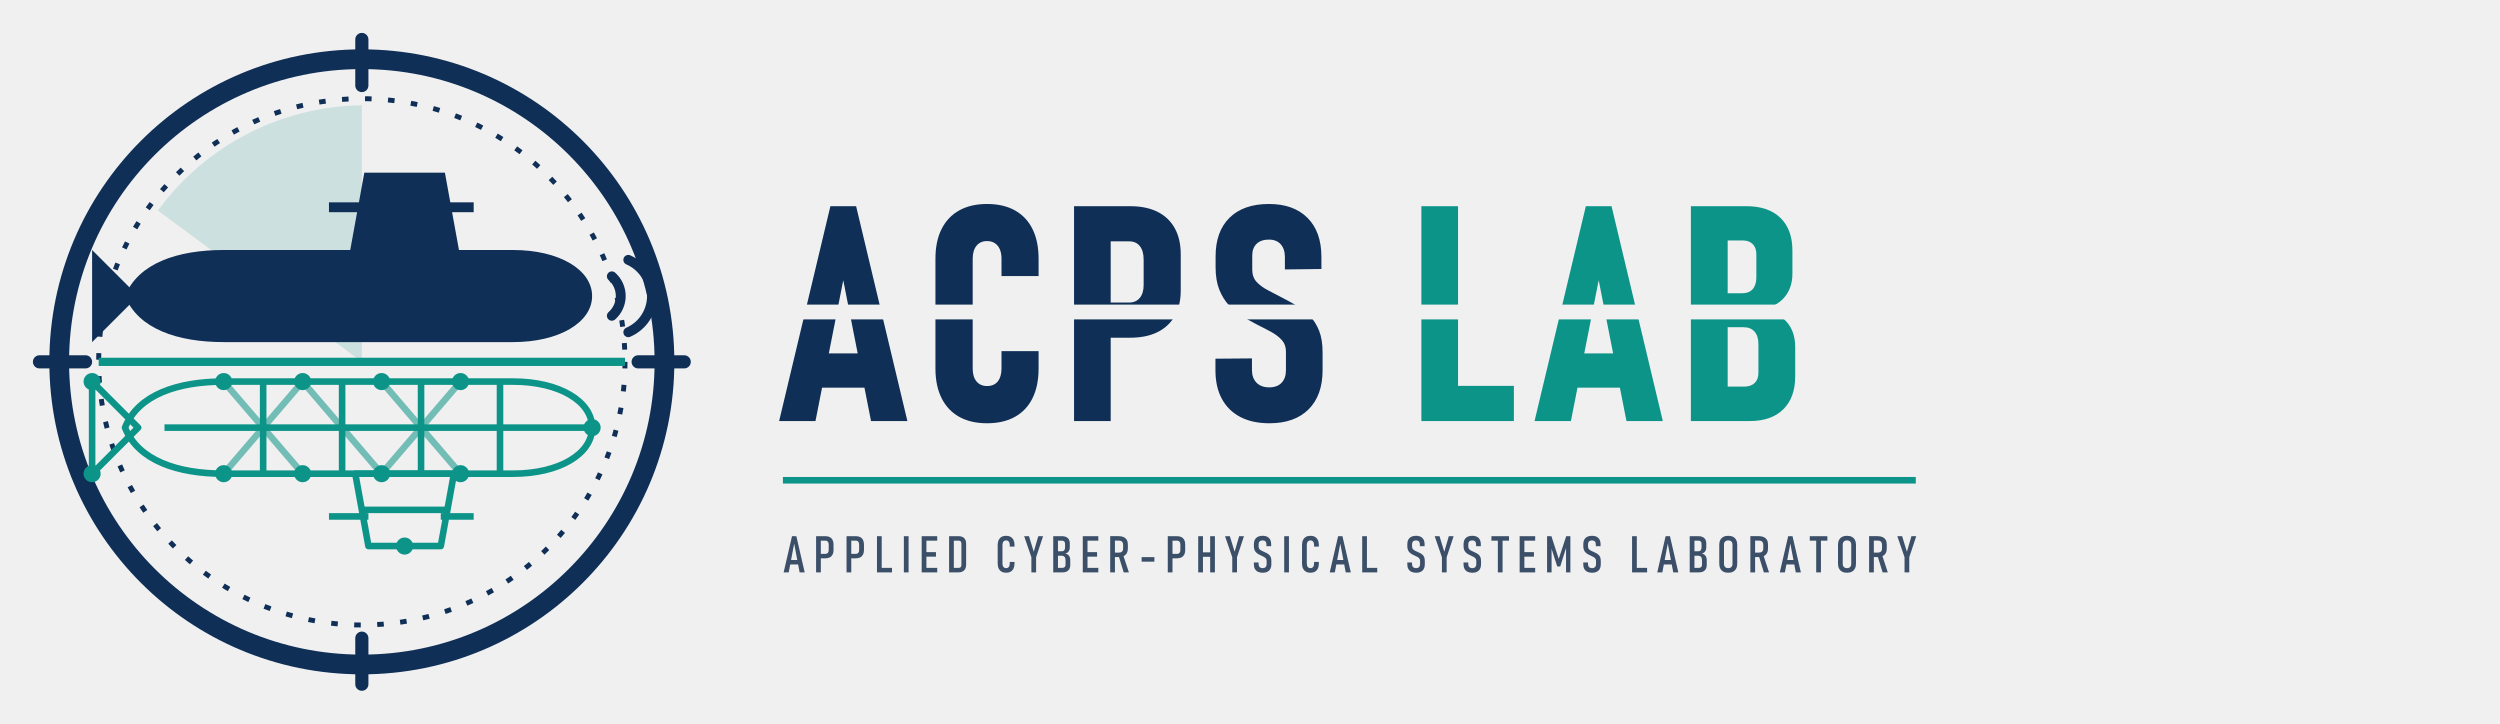
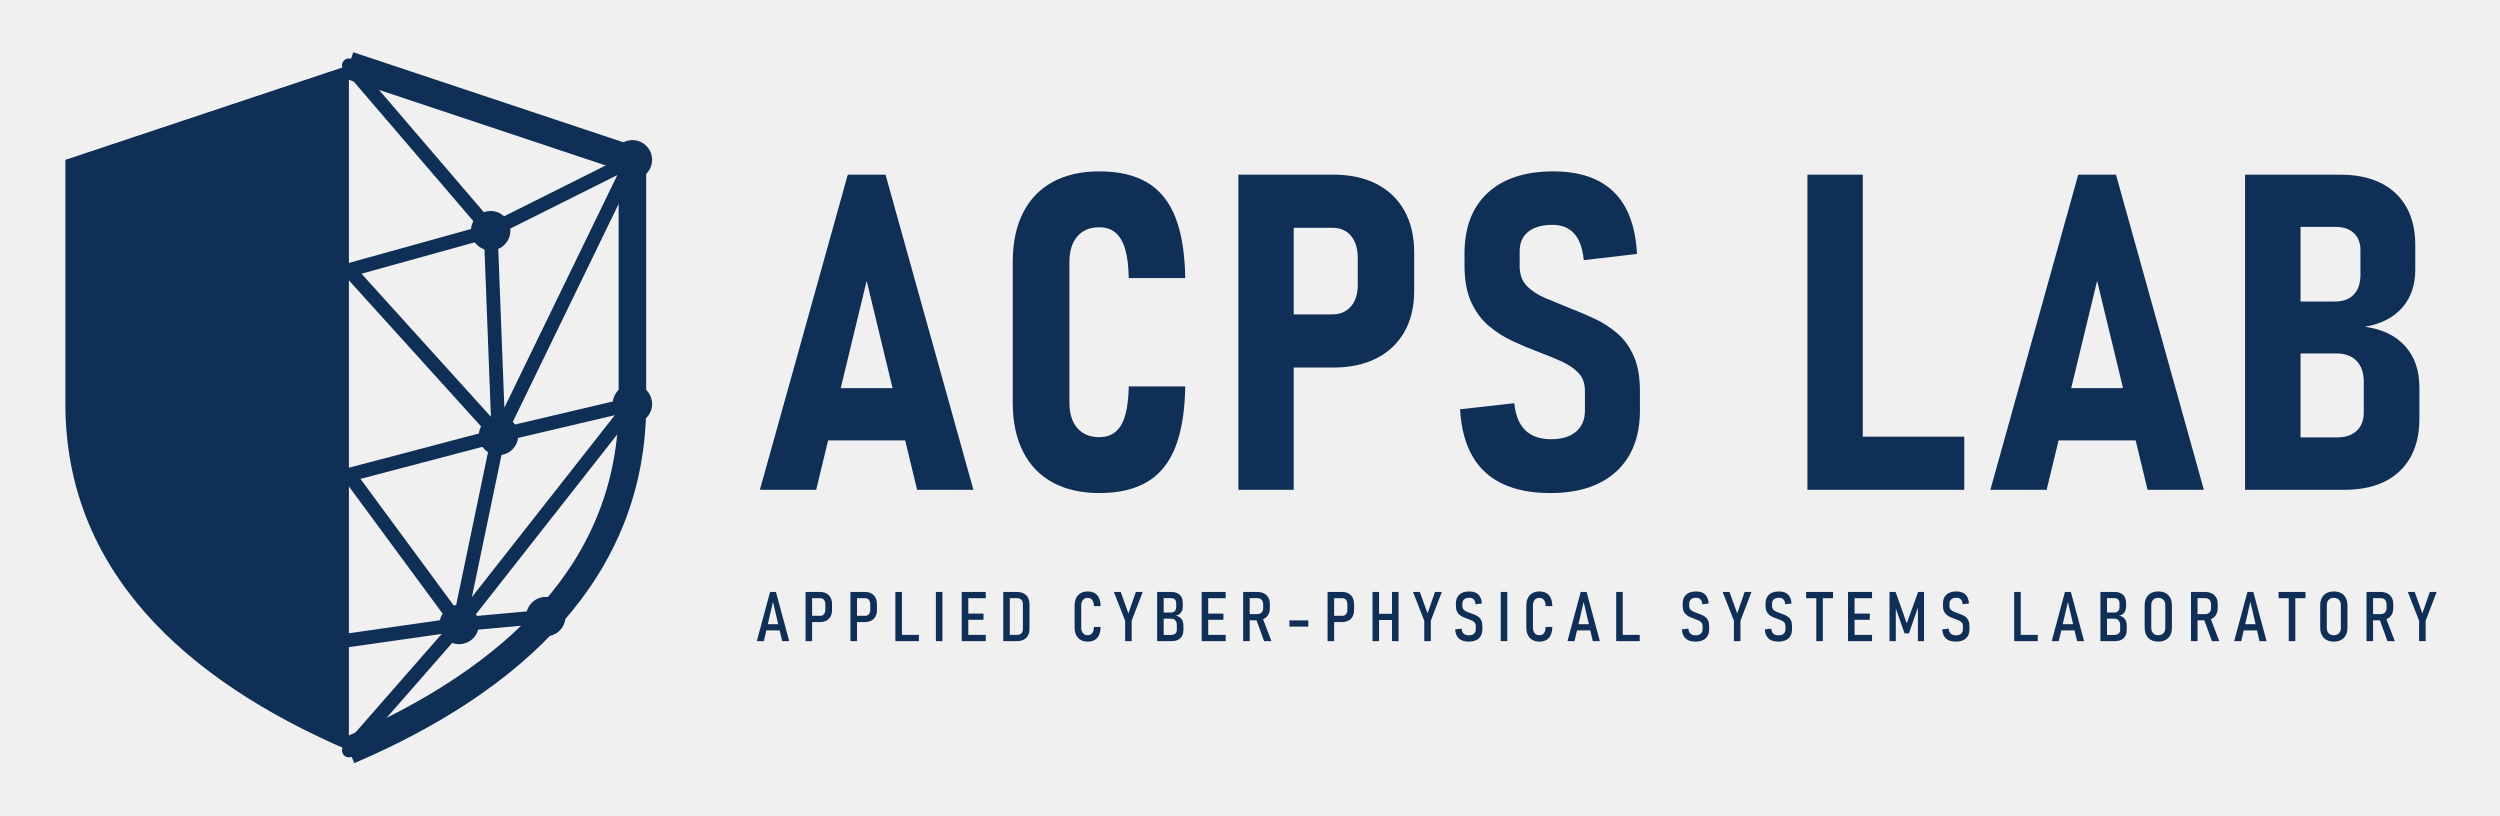
- <svg xmlns="http://www.w3.org/2000/svg" viewBox="0 0 760 220" role="img" aria-labelledby="t">
-   <defs>
-     <mask id="cut">
-       <rect x="-10" y="-10" width="2000" height="2000" fill="#fff" />
-       <rect x="-10" y="92.6" width="2000" height="4.5" fill="#000" />
-     </mask>
-   </defs>
-   <g transform="translate(10 10)">
-     <circle cx="100" cy="100" r="92" fill="none" stroke="#0f2f57" stroke-width="6" />
-     <circle cx="100" cy="100" r="80" fill="none" stroke="#0f2f57" stroke-width="1.5" stroke-dasharray="2 5" />
-     <path d="M100 2 V16 M100 184 V198 M2 100 H16 M184 100 H198" stroke="#0f2f57" stroke-width="4" stroke-linecap="round" />
-     <path d="M100 100 L100 22 A78 78 0 0 0 38 54 Z" fill="#0d9488" fill-opacity="0.16" />
+ <svg xmlns="http://www.w3.org/2000/svg" viewBox="0 0 613 200" role="img" aria-labelledby="hl-t">
+   <g transform="translate(-11.0 2.5) scale(0.9655)">
+     <path d="M100 14 L28 38 V100 C28 142 58 170 100 188 Z" fill="#0f2f57" />
+     <path d="M100 14 L172 38 V100 C172 142 142 170 100 188" fill="none" stroke="#0f2f57" stroke-width="7" stroke-linejoin="round" />
+     <path d="M100 14 L136 56 M136 56 L172 38 M136 56 L100 66 M136 56 L138 108 M100 66 L138 108 M172 38 L138 108 M138 108 L172 100 M138 108 L100 118 M138 108 L128 156 M100 118 L128 156 M172 100 L128 156 M128 156 L100 160 M128 156 L100 188 M128 156 L150 154" fill="none" stroke="#0f2f57" stroke-width="3.5" stroke-linecap="round" />
    <g fill="#0f2f57">
-       <path d="M28 80 C32 70 44 66 58 66 H146 C160 66 170 72 170 80 C170 88 160 94 146 94 H58 C44 94 32 90 28 80 Z" />
-       <path d="M98 66 L102 44 H124 L128 66 Z M102 53 H90 M124 53 H134" stroke="#0f2f57" stroke-width="3" />
-       <path d="M32 80 L18 66 V94 Z" />
-     </g>
-     <path d="M176 74 a8 8 0 0 1 0 12 M181 69 a12 12 0 0 1 0 22" fill="none" stroke="#0f2f57" stroke-width="3" stroke-linecap="round" />
-     <path d="M20 100 H180" stroke="#0d9488" stroke-width="2.5" />
-     <g transform="translate(0 200) scale(1 -1)" fill="none" stroke="#0d9488" stroke-width="2" stroke-linejoin="round">
-       <path d="M28 80 C32 70 44 66 58 66 H146 C160 66 170 72 170 80 C170 88 160 94 146 94 H58 C44 94 32 90 28 80 Z" />
-       <path d="M98 66 L102 44 H124 L128 66 Z M102 53 H90 M124 53 H134" />
-       <path d="M32 80 L18 66 V94 Z" />
-       <path d="M40 80 H170 M70 66 V94 M94 66 V94 M118 66 V94 M142 66 V94 M100 55 H126" />
-       <path d="M58 66 L82 94 L106 66 L130 94 M82 66 L58 94 M130 66 L106 94" stroke-opacity="0.55" />
-       <g fill="#0d9488" stroke="none">
-         <circle cx="58" cy="66" r="2.6" />
-         <circle cx="82" cy="66" r="2.6" />
-         <circle cx="106" cy="66" r="2.6" />
-         <circle cx="130" cy="66" r="2.6" />
-         <circle cx="58" cy="94" r="2.6" />
-         <circle cx="82" cy="94" r="2.6" />
-         <circle cx="106" cy="94" r="2.6" />
-         <circle cx="130" cy="94" r="2.6" />
-         <circle cx="170" cy="80" r="2.6" />
-         <circle cx="18" cy="66" r="2.6" />
-         <circle cx="18" cy="94" r="2.6" />
-         <circle cx="113" cy="44" r="2.6" />
-       </g>
+       <circle cx="172" cy="38" r="5" />
+       <circle cx="172" cy="100" r="5" />
+       <circle cx="150" cy="154" r="5" />
+       <circle cx="136" cy="56" r="5" />
+       <circle cx="138" cy="108" r="5" />
+       <circle cx="128" cy="156" r="5" />
    </g>
  </g>
-   <g mask="url(#cut)">
-     <path transform="translate(236 128)" d="M0.854 0.0 16.441 -65.316H24.258L39.846 0.0H28.795L20.35 -42.811L11.904 0.0ZM11.455 -10.152V-20.574H29.244V-10.152Z M64.055 0.674Q59.114 0.674 55.61 -1.28Q52.106 -3.234 50.242 -6.963Q48.377 -10.691 48.377 -15.947V-49.369Q48.377 -54.67 50.242 -58.376Q52.106 -62.082 55.61 -64.036Q59.114 -65.99 64.055 -65.99Q69.041 -65.99 72.545 -64.036Q76.049 -62.082 77.891 -58.354Q79.733 -54.625 79.733 -49.324V-44.068H68.457V-49.324Q68.457 -50.986 67.963 -52.177Q67.469 -53.367 66.481 -54.041Q65.493 -54.715 64.055 -54.715Q62.034 -54.715 60.866 -53.3Q59.698 -51.885 59.698 -49.369V-15.947Q59.698 -13.432 60.866 -12.039Q62.034 -10.646 64.055 -10.646Q66.211 -10.646 67.334 -12.062Q68.457 -13.477 68.457 -15.992V-21.248H79.733V-15.992Q79.733 -10.691 77.891 -6.963Q76.049 -3.234 72.545 -1.28Q69.041 0.674 64.055 0.674Z M95.721 -25.336V-36.027H107.266Q109.333 -36.027 110.501 -37.45Q111.669 -38.874 111.669 -41.373V-49.055Q111.669 -51.705 110.526 -53.165Q109.383 -54.625 107.266 -54.625H95.721V-65.316H107.581Q112.47 -65.316 115.888 -63.609Q119.305 -61.902 121.125 -58.623Q122.944 -55.344 122.944 -50.672V-39.666Q122.944 -35.129 121.117 -31.917Q119.289 -28.705 115.861 -27.021Q112.432 -25.336 107.581 -25.336ZM90.51 0.0V-65.316H101.651V0.0Z M149.894 0.674Q144.727 0.674 141.066 -1.235Q137.405 -3.145 135.451 -6.738Q133.497 -10.332 133.497 -15.453V-18.957L144.593 -19.047V-15.543Q144.593 -13.072 145.985 -11.657Q147.378 -10.242 149.849 -10.242Q152.274 -10.242 153.6 -11.635Q154.925 -13.027 154.925 -15.453V-21.158Q154.925 -23.18 153.734 -24.55Q152.544 -25.92 150.567 -27.021Q148.591 -28.121 146.3 -29.244Q144.099 -30.367 141.83 -31.76Q139.561 -33.152 137.697 -35.106Q135.833 -37.061 134.687 -39.891Q133.542 -42.721 133.542 -46.719V-50.088Q133.542 -57.635 137.787 -61.812Q142.032 -65.99 149.759 -65.99Q157.261 -65.99 161.483 -61.768Q165.706 -57.545 165.706 -49.908V-46.225L154.61 -46.09V-49.818Q154.61 -52.334 153.33 -53.749Q152.05 -55.164 149.759 -55.164Q147.333 -55.164 146.008 -53.884Q144.683 -52.604 144.683 -50.357V-46.0Q144.683 -43.709 146.053 -42.249Q147.423 -40.789 149.602 -39.688Q151.78 -38.588 154.206 -37.285Q156.317 -36.207 158.406 -34.949Q160.495 -33.691 162.225 -31.895Q163.954 -30.098 165.01 -27.447Q166.065 -24.797 166.065 -20.889V-15.453Q166.065 -7.816 161.82 -3.571Q157.575 0.674 149.894 0.674Z" fill="#0f2f57" />
-     <path transform="translate(428.1 128)" d="M3.998 0.0V-65.316H15.139V0.0ZM8.58 0.0V-10.691H32.119V0.0Z M38.405 0.0 53.992 -65.316H61.809L77.397 0.0H66.346L57.901 -42.811L49.455 0.0ZM49.006 -10.152V-20.574H66.795V-10.152Z M92.307 0.0V-10.467H102.1Q104.167 -10.467 105.312 -11.567Q106.458 -12.668 106.458 -14.645V-23.404Q106.458 -25.83 105.29 -27.178Q104.122 -28.525 101.921 -28.525H92.307V-38.857H101.651Q103.628 -38.857 104.728 -40.115Q105.829 -41.373 105.829 -43.709V-50.717Q105.829 -52.693 104.728 -53.794Q103.628 -54.895 101.696 -54.895H92.307V-65.316H102.819Q109.467 -65.316 113.129 -61.79Q116.79 -58.264 116.79 -51.84V-44.832Q116.79 -40.385 114.297 -37.532Q111.803 -34.68 107.266 -33.916Q112.208 -33.242 114.925 -30.277Q117.643 -27.312 117.643 -22.506V-13.611Q117.643 -7.143 114.027 -3.571Q110.411 0.0 103.807 0.0ZM85.928 0.0V-65.316H97.114V0.0Z" fill="#0d9488" />
-   </g>
-   <path d="M238 146 H582.4" stroke="#0d9488" stroke-width="2" />
-   <path transform="translate(238 174)" d="M0.227 0.0 2.77 -11.004H4.087L6.63 0.0H5.086L3.428 -8.749L1.771 0.0ZM1.854 -2.399V-3.754H5.116V-2.399Z M10.888 -4.269V-5.631H12.97Q13.416 -5.631 13.67 -5.934Q13.923 -6.236 13.923 -6.774V-8.461Q13.923 -9.021 13.67 -9.332Q13.416 -9.642 12.97 -9.642H10.888V-11.004H12.939Q13.719 -11.004 14.268 -10.709Q14.816 -10.414 15.104 -9.85Q15.392 -9.286 15.392 -8.484V-6.736Q15.392 -5.956 15.1 -5.404Q14.809 -4.851 14.26 -4.56Q13.711 -4.269 12.939 -4.269ZM10.094 0.0V-11.004H11.532V0.0Z M20.142 -4.269V-5.631H22.223Q22.67 -5.631 22.924 -5.934Q23.177 -6.236 23.177 -6.774V-8.461Q23.177 -9.021 22.924 -9.332Q22.67 -9.642 22.223 -9.642H20.142V-11.004H22.193Q22.973 -11.004 23.521 -10.709Q24.07 -10.414 24.358 -9.85Q24.645 -9.286 24.645 -8.484V-6.736Q24.645 -5.956 24.354 -5.404Q24.063 -4.851 23.514 -4.56Q22.965 -4.269 22.193 -4.269ZM19.347 0.0V-11.004H20.785V0.0Z M28.601 0.0V-11.004H30.039V0.0ZM29.373 0.0V-1.362H33.172V0.0Z M38.211 -11.004V0.0H36.773V-11.004Z M42.189 0.0V-11.004H43.627V0.0ZM42.938 0.0V-1.362H46.912V0.0ZM42.938 -4.783V-6.146H46.533V-4.783ZM42.938 -9.642V-11.004H46.912V-9.642Z M51.443 0.0V-1.362H53.448Q53.842 -1.362 54.054 -1.598Q54.266 -1.834 54.266 -2.263V-8.741Q54.266 -9.171 54.054 -9.406Q53.842 -9.642 53.448 -9.642H51.443V-11.004H53.403Q54.508 -11.004 55.106 -10.406Q55.704 -9.809 55.704 -8.704V-2.301Q55.704 -1.57 55.431 -1.054Q55.159 -0.537 54.643 -0.269Q54.127 0.0 53.395 0.0ZM50.527 0.0V-11.004H51.965V0.0Z  M67.854 0.114Q67.044 0.114 66.472 -0.219Q65.901 -0.552 65.598 -1.181Q65.296 -1.809 65.296 -2.702V-8.295Q65.296 -9.196 65.598 -9.824Q65.901 -10.452 66.472 -10.785Q67.044 -11.118 67.854 -11.118Q68.671 -11.118 69.242 -10.785Q69.814 -10.452 70.113 -9.824Q70.412 -9.196 70.412 -8.302V-7.833H68.959V-8.302Q68.959 -8.757 68.83 -9.071Q68.701 -9.385 68.455 -9.551Q68.209 -9.718 67.854 -9.718Q67.331 -9.718 67.04 -9.347Q66.749 -8.976 66.749 -8.295V-2.702Q66.749 -2.028 67.04 -1.657Q67.331 -1.287 67.854 -1.287Q68.383 -1.287 68.671 -1.657Q68.959 -2.028 68.959 -2.702V-3.171H70.412V-2.702Q70.412 -1.809 70.113 -1.181Q69.814 -0.552 69.242 -0.219Q68.671 0.114 67.854 0.114Z M79.098 -11.004 76.979 -4.602V0.0H75.541V-4.602L73.346 -11.004H74.807L76.26 -6.267L77.637 -11.004Z M83.092 0.0V-1.362H84.9Q85.392 -1.362 85.657 -1.608Q85.922 -1.854 85.922 -2.293V-3.731Q85.922 -4.359 85.623 -4.704Q85.324 -5.048 84.825 -5.048H83.092V-6.41H84.825Q85.279 -6.41 85.529 -6.721Q85.778 -7.031 85.778 -7.599V-8.719Q85.778 -9.158 85.529 -9.4Q85.279 -9.642 84.84 -9.642H83.092V-11.004H84.817Q85.967 -11.004 86.592 -10.429Q87.216 -9.854 87.216 -8.802V-7.636Q87.216 -6.857 86.849 -6.354Q86.482 -5.85 85.816 -5.714Q86.55 -5.593 86.955 -5.071Q87.36 -4.549 87.36 -3.708V-2.255Q87.36 -1.181 86.751 -0.59Q86.142 0.0 85.021 0.0ZM82.183 0.0V-11.004H83.621V0.0Z M91.165 0.0V-11.004H92.603V0.0ZM91.914 0.0V-1.362H95.887V0.0ZM91.914 -4.783V-6.146H95.509V-4.783ZM91.914 -9.642V-11.004H95.887V-9.642Z M100.176 -4.655V-6.017H102.204Q102.787 -6.017 103.109 -6.339Q103.43 -6.66 103.43 -7.235V-8.355Q103.43 -8.969 103.109 -9.309Q102.787 -9.65 102.204 -9.65H100.176V-11.012H102.076Q102.961 -11.012 103.586 -10.721Q104.21 -10.429 104.539 -9.869Q104.868 -9.309 104.868 -8.514V-7.228Q104.868 -6.41 104.539 -5.835Q104.21 -5.26 103.586 -4.957Q102.961 -4.655 102.076 -4.655ZM99.502 0.0V-11.012H100.94V0.0ZM103.604 0.0 102.068 -4.995 103.423 -5.343 105.179 0.0Z M109.059 -4.624H112.934V-3.262H109.059Z M117.798 -4.269V-5.631H119.879Q120.326 -5.631 120.579 -5.934Q120.833 -6.236 120.833 -6.774V-8.461Q120.833 -9.021 120.579 -9.332Q120.326 -9.642 119.879 -9.642H117.798V-11.004H119.849Q120.628 -11.004 121.177 -10.709Q121.726 -10.414 122.013 -9.85Q122.301 -9.286 122.301 -8.484V-6.736Q122.301 -5.956 122.01 -5.404Q121.718 -4.851 121.17 -4.56Q120.621 -4.269 119.849 -4.269ZM117.003 0.0V-11.004H118.441V0.0Z M129.89 0.0V-11.004H131.328V0.0ZM126.257 0.0V-11.004H127.702V0.0ZM127.218 -4.738V-6.1H130.594V-4.738Z M140.165 -11.004 138.046 -4.602V0.0H136.608V-4.602L134.413 -11.004H135.874L137.327 -6.267L138.704 -11.004Z M145.854 0.114Q144.991 0.114 144.393 -0.185Q143.795 -0.484 143.485 -1.063Q143.175 -1.642 143.175 -2.475V-3.02H144.613V-2.528Q144.613 -1.93 144.935 -1.608Q145.256 -1.287 145.854 -1.287Q146.437 -1.287 146.747 -1.608Q147.057 -1.93 147.057 -2.528V-3.489Q147.057 -3.936 146.834 -4.212Q146.611 -4.488 146.255 -4.685Q145.9 -4.882 145.491 -5.063Q145.082 -5.245 144.677 -5.464Q144.272 -5.684 143.932 -5.998Q143.591 -6.312 143.387 -6.777Q143.182 -7.243 143.182 -7.932V-8.567Q143.182 -9.801 143.871 -10.459Q144.56 -11.118 145.847 -11.118Q147.103 -11.118 147.769 -10.448Q148.435 -9.778 148.435 -8.537V-7.962H146.997V-8.477Q146.997 -9.082 146.702 -9.4Q146.407 -9.718 145.847 -9.718Q145.249 -9.718 144.935 -9.415Q144.62 -9.112 144.62 -8.552V-7.864Q144.62 -7.379 144.863 -7.088Q145.105 -6.796 145.495 -6.603Q145.884 -6.41 146.316 -6.214Q146.702 -6.04 147.084 -5.847Q147.466 -5.654 147.788 -5.37Q148.109 -5.086 148.302 -4.632Q148.495 -4.178 148.495 -3.481V-2.475Q148.495 -1.226 147.814 -0.556Q147.133 0.114 145.854 0.114Z M153.836 -11.004V0.0H152.398V-11.004Z M160.373 0.114Q159.563 0.114 158.992 -0.219Q158.42 -0.552 158.118 -1.181Q157.815 -1.809 157.815 -2.702V-8.295Q157.815 -9.196 158.118 -9.824Q158.42 -10.452 158.992 -10.785Q159.563 -11.118 160.373 -11.118Q161.19 -11.118 161.762 -10.785Q162.333 -10.452 162.632 -9.824Q162.931 -9.196 162.931 -8.302V-7.833H161.478V-8.302Q161.478 -8.757 161.349 -9.071Q161.221 -9.385 160.975 -9.551Q160.729 -9.718 160.373 -9.718Q159.851 -9.718 159.559 -9.347Q159.268 -8.976 159.268 -8.295V-2.702Q159.268 -2.028 159.559 -1.657Q159.851 -1.287 160.373 -1.287Q160.903 -1.287 161.19 -1.657Q161.478 -2.028 161.478 -2.702V-3.171H162.931V-2.702Q162.931 -1.809 162.632 -1.181Q162.333 -0.552 161.762 -0.219Q161.19 0.114 160.373 0.114Z M166.244 0.0 168.787 -11.004H170.103L172.646 0.0H171.102L169.445 -8.749L167.787 0.0ZM167.871 -2.399V-3.754H171.133V-2.399Z M176.11 0.0V-11.004H177.548V0.0ZM176.882 0.0V-1.362H180.682V0.0Z  M192.498 0.114Q191.636 0.114 191.038 -0.185Q190.44 -0.484 190.13 -1.063Q189.819 -1.642 189.819 -2.475V-3.02H191.257V-2.528Q191.257 -1.93 191.579 -1.608Q191.901 -1.287 192.498 -1.287Q193.081 -1.287 193.392 -1.608Q193.702 -1.93 193.702 -2.528V-3.489Q193.702 -3.936 193.479 -4.212Q193.255 -4.488 192.9 -4.685Q192.544 -4.882 192.135 -5.063Q191.727 -5.245 191.322 -5.464Q190.917 -5.684 190.576 -5.998Q190.236 -6.312 190.031 -6.777Q189.827 -7.243 189.827 -7.932V-8.567Q189.827 -9.801 190.516 -10.459Q191.204 -11.118 192.491 -11.118Q193.747 -11.118 194.413 -10.448Q195.079 -9.778 195.079 -8.537V-7.962H193.641V-8.477Q193.641 -9.082 193.346 -9.4Q193.051 -9.718 192.491 -9.718Q191.893 -9.718 191.579 -9.415Q191.265 -9.112 191.265 -8.552V-7.864Q191.265 -7.379 191.507 -7.088Q191.749 -6.796 192.139 -6.603Q192.529 -6.41 192.96 -6.214Q193.346 -6.04 193.728 -5.847Q194.111 -5.654 194.432 -5.37Q194.754 -5.086 194.947 -4.632Q195.14 -4.178 195.14 -3.481V-2.475Q195.14 -1.226 194.459 -0.556Q193.778 0.114 192.498 0.114Z M203.902 -11.004 201.782 -4.602V0.0H200.344V-4.602L198.15 -11.004H199.61L201.063 -6.267L202.441 -11.004Z M209.591 0.114Q208.728 0.114 208.13 -0.185Q207.532 -0.484 207.222 -1.063Q206.911 -1.642 206.911 -2.475V-3.02H208.349V-2.528Q208.349 -1.93 208.671 -1.608Q208.993 -1.287 209.591 -1.287Q210.173 -1.287 210.484 -1.608Q210.794 -1.93 210.794 -2.528V-3.489Q210.794 -3.936 210.571 -4.212Q210.347 -4.488 209.992 -4.685Q209.636 -4.882 209.227 -5.063Q208.819 -5.245 208.414 -5.464Q208.009 -5.684 207.668 -5.998Q207.328 -6.312 207.123 -6.777Q206.919 -7.243 206.919 -7.932V-8.567Q206.919 -9.801 207.608 -10.459Q208.296 -11.118 209.583 -11.118Q210.839 -11.118 211.505 -10.448Q212.171 -9.778 212.171 -8.537V-7.962H210.733V-8.477Q210.733 -9.082 210.438 -9.4Q210.143 -9.718 209.583 -9.718Q208.985 -9.718 208.671 -9.415Q208.357 -9.112 208.357 -8.552V-7.864Q208.357 -7.379 208.599 -7.088Q208.841 -6.796 209.231 -6.603Q209.621 -6.41 210.052 -6.214Q210.438 -6.04 210.82 -5.847Q211.203 -5.654 211.524 -5.37Q211.846 -5.086 212.039 -4.632Q212.232 -4.178 212.232 -3.481V-2.475Q212.232 -1.226 211.551 -0.556Q210.87 0.114 209.591 0.114Z M217.346 0.0V-10.104H218.784V0.0ZM215.393 -9.642V-11.004H220.736V-9.642Z M223.973 0.0V-11.004H225.411V0.0ZM224.722 0.0V-1.362H228.696V0.0ZM224.722 -4.783V-6.146H228.317V-4.783ZM224.722 -9.642V-11.004H228.696V-9.642Z M235.853 -4.094 238.131 -11.004H239.395V0.0H238.078V-8.333L238.207 -7.848L236.315 -1.801H235.391L233.507 -7.697L233.681 -8.333V0.0H232.311V-11.004H233.628Z M245.992 0.114Q245.129 0.114 244.532 -0.185Q243.934 -0.484 243.623 -1.063Q243.313 -1.642 243.313 -2.475V-3.02H244.751V-2.528Q244.751 -1.93 245.073 -1.608Q245.394 -1.287 245.992 -1.287Q246.575 -1.287 246.885 -1.608Q247.196 -1.93 247.196 -2.528V-3.489Q247.196 -3.936 246.972 -4.212Q246.749 -4.488 246.393 -4.685Q246.038 -4.882 245.629 -5.063Q245.22 -5.245 244.815 -5.464Q244.41 -5.684 244.07 -5.998Q243.729 -6.312 243.525 -6.777Q243.321 -7.243 243.321 -7.932V-8.567Q243.321 -9.801 244.009 -10.459Q244.698 -11.118 245.985 -11.118Q247.241 -11.118 247.907 -10.448Q248.573 -9.778 248.573 -8.537V-7.962H247.135V-8.477Q247.135 -9.082 246.84 -9.4Q246.545 -9.718 245.985 -9.718Q245.387 -9.718 245.073 -9.415Q244.759 -9.112 244.759 -8.552V-7.864Q244.759 -7.379 245.001 -7.088Q245.243 -6.796 245.633 -6.603Q246.023 -6.41 246.454 -6.214Q246.84 -6.04 247.222 -5.847Q247.604 -5.654 247.926 -5.37Q248.248 -5.086 248.441 -4.632Q248.634 -4.178 248.634 -3.481V-2.475Q248.634 -1.226 247.952 -0.556Q247.271 0.114 245.992 0.114Z  M258.15 0.0V-11.004H259.588V0.0ZM258.922 0.0V-1.362H262.721V0.0Z M265.807 0.0 268.35 -11.004H269.666L272.209 0.0H270.665L269.008 -8.749L267.35 0.0ZM267.434 -2.399V-3.754H270.696V-2.399Z M276.581 0.0V-1.362H278.39Q278.882 -1.362 279.147 -1.608Q279.412 -1.854 279.412 -2.293V-3.731Q279.412 -4.359 279.113 -4.704Q278.814 -5.048 278.315 -5.048H276.581V-6.41H278.315Q278.769 -6.41 279.018 -6.721Q279.268 -7.031 279.268 -7.599V-8.719Q279.268 -9.158 279.018 -9.4Q278.769 -9.642 278.33 -9.642H276.581V-11.004H278.307Q279.457 -11.004 280.082 -10.429Q280.706 -9.854 280.706 -8.802V-7.636Q280.706 -6.857 280.339 -6.354Q279.972 -5.85 279.306 -5.714Q280.04 -5.593 280.445 -5.071Q280.85 -4.549 280.85 -3.708V-2.255Q280.85 -1.181 280.241 -0.59Q279.632 0.0 278.511 0.0ZM275.673 0.0V-11.004H277.111V0.0Z M287.387 0.114Q286.524 0.114 285.911 -0.212Q285.298 -0.537 284.976 -1.154Q284.654 -1.771 284.654 -2.649V-8.355Q284.654 -9.241 284.976 -9.858Q285.298 -10.475 285.911 -10.796Q286.524 -11.118 287.387 -11.118Q288.257 -11.118 288.866 -10.796Q289.476 -10.475 289.797 -9.858Q290.119 -9.241 290.119 -8.355V-2.649Q290.119 -1.771 289.797 -1.154Q289.476 -0.537 288.866 -0.212Q288.257 0.114 287.387 0.114ZM287.387 -1.287Q288 -1.287 288.34 -1.635Q288.681 -1.983 288.681 -2.604V-8.401Q288.681 -9.029 288.34 -9.373Q288 -9.718 287.387 -9.718Q286.766 -9.718 286.429 -9.373Q286.092 -9.029 286.092 -8.401V-2.604Q286.092 -1.983 286.429 -1.635Q286.766 -1.287 287.387 -1.287Z M294.786 -4.655V-6.017H296.814Q297.397 -6.017 297.719 -6.339Q298.04 -6.66 298.04 -7.235V-8.355Q298.04 -8.969 297.719 -9.309Q297.397 -9.65 296.814 -9.65H294.786V-11.012H296.686Q297.571 -11.012 298.196 -10.721Q298.82 -10.429 299.149 -9.869Q299.478 -9.309 299.478 -8.514V-7.228Q299.478 -6.41 299.149 -5.835Q298.82 -5.26 298.196 -4.957Q297.571 -4.655 296.686 -4.655ZM294.112 0.0V-11.012H295.55V0.0ZM298.215 0.0 296.678 -4.995 298.033 -5.343 299.789 0.0Z M303.063 0.0 305.606 -11.004H306.923L309.466 0.0H307.922L306.265 -8.749L304.607 0.0ZM304.691 -2.399V-3.754H307.953V-2.399Z M314.126 0.0V-10.104H315.564V0.0ZM312.173 -9.642V-11.004H317.517V-9.642Z M323.486 0.114Q322.623 0.114 322.01 -0.212Q321.397 -0.537 321.075 -1.154Q320.753 -1.771 320.753 -2.649V-8.355Q320.753 -9.241 321.075 -9.858Q321.397 -10.475 322.01 -10.796Q322.623 -11.118 323.486 -11.118Q324.356 -11.118 324.965 -10.796Q325.574 -10.475 325.896 -9.858Q326.218 -9.241 326.218 -8.355V-2.649Q326.218 -1.771 325.896 -1.154Q325.574 -0.537 324.965 -0.212Q324.356 0.114 323.486 0.114ZM323.486 -1.287Q324.099 -1.287 324.439 -1.635Q324.78 -1.983 324.78 -2.604V-8.401Q324.78 -9.029 324.439 -9.373Q324.099 -9.718 323.486 -9.718Q322.865 -9.718 322.528 -9.373Q322.191 -9.029 322.191 -8.401V-2.604Q322.191 -1.983 322.528 -1.635Q322.865 -1.287 323.486 -1.287Z M330.885 -4.655V-6.017H332.913Q333.496 -6.017 333.818 -6.339Q334.139 -6.66 334.139 -7.235V-8.355Q334.139 -8.969 333.818 -9.309Q333.496 -9.65 332.913 -9.65H330.885V-11.012H332.785Q333.67 -11.012 334.295 -10.721Q334.919 -10.429 335.248 -9.869Q335.577 -9.309 335.577 -8.514V-7.228Q335.577 -6.41 335.248 -5.835Q334.919 -5.26 334.295 -4.957Q333.67 -4.655 332.785 -4.655ZM330.211 0.0V-11.012H331.649V0.0ZM334.314 0.0 332.777 -4.995 334.132 -5.343 335.888 0.0Z M344.536 -11.004 342.417 -4.602V0.0H340.979V-4.602L338.784 -11.004H340.245L341.698 -6.267L343.075 -11.004Z" fill="#3b4f68" />
+   <path transform="translate(185.3 120.1) scale(1.0885)" d="M0.941 0.0 20.742 -70.996H29.239L49.04 0.0H36.358L24.991 -47.08L13.623 0.0ZM12.889 -11.131V-22.897H37.27V-11.131Z M77.385 0.732Q71.252 0.732 66.877 -1.665Q62.502 -4.063 60.2 -8.633Q57.897 -13.203 57.897 -19.668V-51.279Q57.897 -57.793 60.2 -62.361Q62.502 -66.929 66.877 -69.329Q71.252 -71.729 77.385 -71.729Q83.991 -71.729 88.23 -69.199Q92.468 -66.67 94.548 -61.355Q96.628 -56.04 96.76 -47.7H84.035Q83.957 -51.704 83.222 -54.214Q82.488 -56.724 81.047 -57.932Q79.607 -59.141 77.385 -59.141Q74.231 -59.141 72.448 -57.082Q70.666 -55.024 70.666 -51.279V-19.668Q70.666 -15.967 72.448 -13.911Q74.231 -11.855 77.385 -11.855Q80.725 -11.855 82.324 -14.585Q83.923 -17.314 84.035 -23.296H96.76Q96.623 -14.961 94.543 -9.644Q92.463 -4.326 88.227 -1.797Q83.991 0.732 77.385 0.732Z M114.516 -27.539V-39.516H129.909Q132.538 -39.516 134.081 -41.309Q135.624 -43.102 135.624 -46.16V-52.172Q135.624 -55.381 134.108 -57.2Q132.592 -59.019 129.909 -59.019H114.516V-70.996H130.059Q135.77 -70.996 139.847 -68.901Q143.924 -66.807 146.127 -62.873Q148.331 -58.939 148.331 -53.437V-44.824Q148.331 -39.442 146.119 -35.561Q143.907 -31.68 139.818 -29.609Q135.729 -27.539 130.059 -27.539ZM108.729 0.0V-70.996H121.193V0.0Z M178.987 0.732Q172.591 0.732 168.178 -1.379Q163.766 -3.49 161.394 -7.677Q159.023 -11.865 158.668 -18.138L170.882 -19.509Q171.279 -15.466 173.351 -13.429Q175.423 -11.393 179.169 -11.393Q182.802 -11.393 184.798 -13.107Q186.793 -14.821 186.793 -17.819V-22.311Q186.793 -24.798 185.343 -26.322Q183.893 -27.845 181.536 -28.921Q179.179 -29.997 176.403 -31.022Q173.492 -32.106 170.532 -33.485Q167.571 -34.863 165.112 -36.947Q162.652 -39.03 161.158 -42.318Q159.664 -45.605 159.664 -50.531V-53.216Q159.664 -62.034 164.887 -66.881Q170.11 -71.729 179.671 -71.729Q188.574 -71.729 193.305 -67.082Q198.037 -62.435 198.518 -53.132L186.526 -51.732Q186.168 -55.713 184.384 -57.7Q182.6 -59.687 179.488 -59.687Q175.96 -59.687 174.026 -58.127Q172.093 -56.566 172.093 -53.756V-50.342Q172.093 -47.591 173.699 -45.934Q175.305 -44.277 177.919 -43.171Q180.533 -42.064 183.515 -40.866Q186.298 -39.798 189.064 -38.499Q191.829 -37.201 194.132 -35.203Q196.435 -33.206 197.809 -30.086Q199.183 -26.966 199.183 -22.217V-17.9Q199.183 -9.05 193.898 -4.159Q188.613 0.732 178.987 0.732Z  M236.918 0.0V-70.996H249.383V0.0ZM242.172 0.0V-11.977H272.243V0.0Z M278.121 0.0 297.922 -70.996H306.418L326.219 0.0H313.538L302.17 -47.08L290.803 0.0ZM290.068 -11.131V-22.897H314.45V-11.131Z M342.129 0.0V-11.801H356.137Q359.04 -11.801 360.64 -13.284Q362.241 -14.768 362.241 -17.436V-24.332Q362.241 -27.365 360.623 -29.042Q359.004 -30.719 355.997 -30.719H342.129V-42.414H355.786Q358.495 -42.414 359.992 -43.986Q361.489 -45.559 361.489 -48.453V-53.937Q361.489 -56.455 359.992 -57.843Q358.495 -59.23 355.821 -59.23H342.129V-70.996H356.823Q364.924 -70.996 369.382 -66.828Q373.84 -62.66 373.84 -55.062V-49.578Q373.84 -44.361 370.871 -41.001Q367.901 -37.641 362.491 -36.729Q368.34 -35.928 371.554 -32.37Q374.768 -28.812 374.768 -23.068V-16.067Q374.768 -8.42 370.338 -4.21Q365.909 0.0 357.829 0.0ZM335.496 0.0V-70.996H347.996V0.0Z" fill="#0f2f57" />
+   <path transform="translate(185.3 157.2) scale(1.1317)" d="M0.24 0.0 3.111 -10.649H4.386L7.257 0.0H5.73L3.749 -8.502L1.767 0.0ZM1.881 -2.326V-3.668H5.722V-2.326Z M11.566 -4.131V-5.478H13.969Q14.486 -5.478 14.786 -5.83Q15.087 -6.183 15.087 -6.787V-7.963Q15.087 -8.587 14.786 -8.945Q14.486 -9.302 13.969 -9.302H11.566V-10.649H13.934Q14.748 -10.649 15.331 -10.33Q15.914 -10.01 16.227 -9.412Q16.539 -8.815 16.539 -7.979V-6.761Q16.539 -5.943 16.224 -5.353Q15.909 -4.763 15.326 -4.447Q14.743 -4.131 13.934 -4.131ZM10.797 0.0V-10.649H12.217V0.0Z M21.297 -4.131V-5.478H23.701Q24.217 -5.478 24.518 -5.83Q24.819 -6.183 24.819 -6.787V-7.963Q24.819 -8.587 24.518 -8.945Q24.217 -9.302 23.701 -9.302H21.297V-10.649H23.665Q24.479 -10.649 25.063 -10.33Q25.646 -10.01 25.958 -9.412Q26.27 -8.815 26.27 -7.979V-6.761Q26.27 -5.943 25.955 -5.353Q25.641 -4.763 25.057 -4.447Q24.474 -4.131 23.665 -4.131ZM20.528 0.0V-10.649H21.948V0.0Z M30.26 0.0V-10.649H31.68V0.0ZM31.007 0.0V-1.347H35.36V0.0Z M40.456 -10.649V0.0H39.036V-10.649Z M44.64 0.0V-10.649H46.06V0.0ZM45.365 0.0V-1.347H49.846V0.0ZM45.365 -4.615V-5.962H49.357V-4.615ZM45.365 -9.302V-10.649H49.846V-9.302Z M54.553 0.0V-1.347H56.625Q57.229 -1.347 57.558 -1.683Q57.887 -2.018 57.887 -2.629V-8.021Q57.887 -8.631 57.558 -8.967Q57.229 -9.302 56.625 -9.302H54.553V-10.649H56.581Q57.892 -10.649 58.605 -9.953Q59.318 -9.256 59.318 -7.978V-2.672Q59.318 -1.824 58.995 -1.225Q58.672 -0.627 58.058 -0.313Q57.444 0.0 56.573 0.0ZM53.631 0.0V-10.649H55.052V0.0Z  M71.915 0.11Q71.039 0.11 70.405 -0.259Q69.772 -0.628 69.432 -1.318Q69.093 -2.007 69.093 -2.963V-7.679Q69.093 -8.643 69.432 -9.332Q69.772 -10.021 70.405 -10.39Q71.039 -10.759 71.915 -10.759Q72.825 -10.759 73.442 -10.403Q74.059 -10.047 74.381 -9.34Q74.703 -8.633 74.721 -7.582H73.283Q73.269 -8.174 73.108 -8.572Q72.947 -8.969 72.649 -9.172Q72.351 -9.374 71.915 -9.374Q71.277 -9.374 70.904 -8.923Q70.531 -8.471 70.531 -7.679V-2.963Q70.531 -2.171 70.904 -1.723Q71.277 -1.275 71.915 -1.275Q72.565 -1.275 72.913 -1.724Q73.262 -2.174 73.283 -3.067H74.721Q74.703 -2.016 74.381 -1.309Q74.058 -0.602 73.442 -0.246Q72.825 0.11 71.915 0.11Z M83.846 -10.649 81.461 -4.418V0.0H80.04V-4.418L77.602 -10.649H79.086L80.75 -6.003L82.362 -10.649Z M87.855 0.0V-1.337H89.924Q90.599 -1.337 90.922 -1.635Q91.245 -1.934 91.245 -2.447V-3.455Q91.245 -4.114 90.919 -4.486Q90.592 -4.859 89.974 -4.859H87.855V-6.185H89.974Q90.522 -6.185 90.814 -6.511Q91.106 -6.837 91.106 -7.444V-8.224Q91.106 -8.754 90.8 -9.033Q90.495 -9.313 89.927 -9.313H87.855V-10.649H89.987Q91.229 -10.649 91.88 -10.029Q92.53 -9.409 92.53 -8.307V-7.495Q92.53 -6.728 92.143 -6.192Q91.756 -5.655 91.011 -5.509Q91.799 -5.384 92.234 -4.817Q92.669 -4.25 92.669 -3.402V-2.384Q92.669 -1.27 92.009 -0.635Q91.349 0.0 90.164 0.0ZM86.977 0.0V-10.649H88.395V0.0Z M96.62 0.0V-10.649H98.041V0.0ZM97.345 0.0V-1.347H101.826V0.0ZM97.345 -4.615V-5.962H101.337V-4.615ZM97.345 -9.302V-10.649H101.826V-9.302Z M106.264 -4.504V-5.851H108.694Q109.283 -5.851 109.618 -6.203Q109.953 -6.554 109.953 -7.164V-7.944Q109.953 -8.581 109.618 -8.945Q109.283 -9.31 108.694 -9.31H106.264V-10.657H108.588Q109.466 -10.657 110.096 -10.346Q110.726 -10.035 111.063 -9.452Q111.4 -8.869 111.4 -8.055V-7.159Q111.4 -6.331 111.062 -5.736Q110.724 -5.142 110.095 -4.823Q109.466 -4.504 108.588 -4.504ZM105.612 0.0V-10.657H107.032V0.0ZM110.148 0.0 108.394 -4.834 109.755 -5.171 111.741 0.0Z M115.641 -4.489H119.719V-3.142H115.641Z M124.672 -4.131V-5.478H127.076Q127.592 -5.478 127.893 -5.83Q128.194 -6.183 128.194 -6.787V-7.963Q128.194 -8.587 127.893 -8.945Q127.592 -9.302 127.076 -9.302H124.672V-10.649H127.041Q127.855 -10.649 128.438 -10.33Q129.021 -10.01 129.333 -9.412Q129.645 -8.815 129.645 -7.979V-6.761Q129.645 -5.943 129.331 -5.353Q129.016 -4.763 128.433 -4.447Q127.849 -4.131 127.041 -4.131ZM123.903 0.0V-10.649H125.324V0.0Z M137.86 0.0V-10.649H139.28V0.0ZM133.635 0.0V-10.649H135.06V0.0ZM134.565 -4.571V-5.918H138.572V-4.571Z M148.656 -10.649 146.271 -4.418V0.0H144.851V-4.418L142.413 -10.649H143.896L145.561 -6.003L147.173 -10.649Z M154.5 0.11Q153.577 0.11 152.935 -0.187Q152.292 -0.483 151.945 -1.076Q151.597 -1.669 151.55 -2.547L152.938 -2.706Q152.989 -1.985 153.383 -1.621Q153.778 -1.257 154.5 -1.257Q155.231 -1.257 155.624 -1.599Q156.016 -1.942 156.016 -2.581V-3.255Q156.016 -3.735 155.773 -4.018Q155.53 -4.3 155.135 -4.482Q154.74 -4.664 154.276 -4.821Q153.828 -4.973 153.37 -5.166Q152.912 -5.36 152.535 -5.66Q152.157 -5.959 151.928 -6.442Q151.699 -6.924 151.699 -7.666V-8.108Q151.699 -9.382 152.455 -10.071Q153.211 -10.759 154.608 -10.759Q155.882 -10.759 156.568 -10.103Q157.253 -9.446 157.328 -8.143L155.96 -7.98Q155.912 -8.688 155.57 -9.041Q155.228 -9.393 154.608 -9.393Q153.894 -9.393 153.504 -9.06Q153.114 -8.728 153.114 -8.112V-7.63Q153.114 -7.124 153.379 -6.832Q153.644 -6.54 154.073 -6.362Q154.503 -6.185 154.99 -6.013Q155.424 -5.866 155.855 -5.684Q156.285 -5.502 156.644 -5.213Q157.002 -4.923 157.219 -4.458Q157.437 -3.994 157.437 -3.265V-2.557Q157.437 -1.279 156.671 -0.585Q155.904 0.11 154.5 0.11Z M162.84 -10.649V0.0H161.42V-10.649Z M169.785 0.11Q168.909 0.11 168.275 -0.259Q167.641 -0.628 167.302 -1.318Q166.962 -2.007 166.962 -2.963V-7.679Q166.962 -8.643 167.302 -9.332Q167.641 -10.021 168.275 -10.39Q168.909 -10.759 169.785 -10.759Q170.695 -10.759 171.312 -10.403Q171.929 -10.047 172.251 -9.34Q172.573 -8.633 172.591 -7.582H171.153Q171.139 -8.174 170.977 -8.572Q170.816 -8.969 170.519 -9.172Q170.221 -9.374 169.785 -9.374Q169.146 -9.374 168.774 -8.923Q168.401 -8.471 168.401 -7.679V-2.963Q168.401 -2.171 168.774 -1.723Q169.146 -1.275 169.785 -1.275Q170.435 -1.275 170.783 -1.724Q171.131 -2.174 171.153 -3.067H172.591Q172.573 -2.016 172.25 -1.309Q171.928 -0.602 171.311 -0.246Q170.695 0.11 169.785 0.11Z M175.879 0.0 178.751 -10.649H180.025L182.896 0.0H181.369L179.388 -8.502L177.406 0.0ZM177.52 -2.326V-3.668H181.362V-2.326Z M186.436 0.0V-10.649H187.856V0.0ZM187.183 0.0V-1.347H191.536V0.0Z  M203.638 0.11Q202.716 0.11 202.073 -0.187Q201.43 -0.483 201.083 -1.076Q200.736 -1.669 200.688 -2.547L202.076 -2.706Q202.128 -1.985 202.522 -1.621Q202.916 -1.257 203.638 -1.257Q204.37 -1.257 204.762 -1.599Q205.155 -1.942 205.155 -2.581V-3.255Q205.155 -3.735 204.911 -4.018Q204.668 -4.3 204.274 -4.482Q203.879 -4.664 203.415 -4.821Q202.967 -4.973 202.509 -5.166Q202.051 -5.36 201.673 -5.66Q201.296 -5.959 201.067 -6.442Q200.838 -6.924 200.838 -7.666V-8.108Q200.838 -9.382 201.594 -10.071Q202.35 -10.759 203.747 -10.759Q205.021 -10.759 205.706 -10.103Q206.392 -9.446 206.467 -8.143L205.099 -7.98Q205.051 -8.688 204.709 -9.041Q204.367 -9.393 203.747 -9.393Q203.033 -9.393 202.643 -9.06Q202.253 -8.728 202.253 -8.112V-7.63Q202.253 -7.124 202.518 -6.832Q202.783 -6.54 203.212 -6.362Q203.641 -6.185 204.129 -6.013Q204.563 -5.866 204.993 -5.684Q205.424 -5.502 205.782 -5.213Q206.14 -4.923 206.358 -4.458Q206.576 -3.994 206.576 -3.265V-2.557Q206.576 -1.279 205.809 -0.585Q205.043 0.11 203.638 0.11Z M215.749 -10.649 213.364 -4.418V0.0H211.944V-4.418L209.506 -10.649H210.989L212.654 -6.003L214.266 -10.649Z M221.593 0.11Q220.67 0.11 220.028 -0.187Q219.385 -0.483 219.038 -1.076Q218.69 -1.669 218.643 -2.547L220.031 -2.706Q220.082 -1.985 220.476 -1.621Q220.871 -1.257 221.593 -1.257Q222.324 -1.257 222.717 -1.599Q223.109 -1.942 223.109 -2.581V-3.255Q223.109 -3.735 222.866 -4.018Q222.623 -4.3 222.228 -4.482Q221.834 -4.664 221.369 -4.821Q220.921 -4.973 220.463 -5.166Q220.005 -5.36 219.628 -5.66Q219.25 -5.959 219.021 -6.442Q218.792 -6.924 218.792 -7.666V-8.108Q218.792 -9.382 219.548 -10.071Q220.304 -10.759 221.701 -10.759Q222.975 -10.759 223.661 -10.103Q224.346 -9.446 224.421 -8.143L223.053 -7.98Q223.005 -8.688 222.663 -9.041Q222.321 -9.393 221.701 -9.393Q220.987 -9.393 220.597 -9.06Q220.208 -8.728 220.208 -8.112V-7.63Q220.208 -7.124 220.472 -6.832Q220.737 -6.54 221.167 -6.362Q221.596 -6.185 222.084 -6.013Q222.517 -5.866 222.948 -5.684Q223.378 -5.502 223.737 -5.213Q224.095 -4.923 224.313 -4.458Q224.53 -3.994 224.53 -3.265V-2.557Q224.53 -1.279 223.764 -0.585Q222.997 0.11 221.593 0.11Z M229.789 0.0V-9.778H231.21V0.0ZM227.586 -9.302V-10.649H233.413V-9.302Z M236.666 0.0V-10.649H238.086V0.0ZM237.391 0.0V-1.347H241.872V0.0ZM237.391 -4.615V-5.962H241.383V-4.615ZM237.391 -9.302V-10.649H241.872V-9.302Z M249.393 -3.866 251.856 -10.649H253.128V0.0H251.803V-8.039L251.913 -7.571L249.86 -1.669H248.926L246.878 -7.424L247.02 -8.039V0.0H245.658V-10.649H246.967Z M260.036 0.11Q259.113 0.11 258.47 -0.187Q257.828 -0.483 257.48 -1.076Q257.133 -1.669 257.085 -2.547L258.474 -2.706Q258.525 -1.985 258.919 -1.621Q259.313 -1.257 260.036 -1.257Q260.767 -1.257 261.159 -1.599Q261.552 -1.942 261.552 -2.581V-3.255Q261.552 -3.735 261.309 -4.018Q261.065 -4.3 260.671 -4.482Q260.276 -4.664 259.812 -4.821Q259.364 -4.973 258.906 -5.166Q258.448 -5.36 258.07 -5.66Q257.693 -5.959 257.464 -6.442Q257.235 -6.924 257.235 -7.666V-8.108Q257.235 -9.382 257.991 -10.071Q258.747 -10.759 260.144 -10.759Q261.418 -10.759 262.103 -10.103Q262.789 -9.446 262.864 -8.143L261.496 -7.98Q261.448 -8.688 261.106 -9.041Q260.764 -9.393 260.144 -9.393Q259.43 -9.393 259.04 -9.06Q258.65 -8.728 258.65 -8.112V-7.63Q258.65 -7.124 258.915 -6.832Q259.18 -6.54 259.609 -6.362Q260.038 -6.185 260.526 -6.013Q260.96 -5.866 261.391 -5.684Q261.821 -5.502 262.179 -5.213Q262.538 -4.923 262.755 -4.458Q262.973 -3.994 262.973 -3.265V-2.557Q262.973 -1.279 262.206 -0.585Q261.44 0.11 260.036 0.11Z  M272.67 0.0V-10.649H274.09V0.0ZM273.417 0.0V-1.347H277.77V0.0Z M280.8 0.0 283.671 -10.649H284.946L287.817 0.0H286.29L284.308 -8.502L282.327 0.0ZM282.44 -2.326V-3.668H286.282V-2.326Z M292.235 0.0V-1.337H294.304Q294.979 -1.337 295.302 -1.635Q295.625 -1.934 295.625 -2.447V-3.455Q295.625 -4.114 295.298 -4.486Q294.972 -4.859 294.353 -4.859H292.235V-6.185H294.353Q294.902 -6.185 295.193 -6.511Q295.485 -6.837 295.485 -7.444V-8.224Q295.485 -8.754 295.18 -9.033Q294.875 -9.313 294.307 -9.313H292.235V-10.649H294.367Q295.609 -10.649 296.259 -10.029Q296.91 -9.409 296.91 -8.307V-7.495Q296.91 -6.728 296.523 -6.192Q296.136 -5.655 295.391 -5.509Q296.179 -5.384 296.614 -4.817Q297.049 -4.25 297.049 -3.402V-2.384Q297.049 -1.27 296.389 -0.635Q295.728 0.0 294.544 0.0ZM291.356 0.0V-10.649H292.775V0.0Z M303.89 0.11Q302.973 0.11 302.31 -0.253Q301.647 -0.616 301.293 -1.294Q300.938 -1.972 300.938 -2.914V-7.735Q300.938 -8.684 301.293 -9.361Q301.647 -10.038 302.31 -10.399Q302.973 -10.759 303.89 -10.759Q304.812 -10.759 305.473 -10.399Q306.133 -10.038 306.487 -9.361Q306.842 -8.684 306.842 -7.735V-2.914Q306.842 -1.972 306.487 -1.294Q306.133 -0.616 305.473 -0.253Q304.812 0.11 303.89 0.11ZM303.89 -1.278Q304.598 -1.278 305.005 -1.705Q305.411 -2.132 305.411 -2.868V-7.781Q305.411 -8.524 305.005 -8.948Q304.598 -9.371 303.89 -9.371Q303.179 -9.371 302.774 -8.948Q302.369 -8.524 302.369 -7.781V-2.868Q302.369 -2.132 302.774 -1.705Q303.179 -1.278 303.89 -1.278Z M311.625 -4.504V-5.851H314.056Q314.644 -5.851 314.979 -6.203Q315.314 -6.554 315.314 -7.164V-7.944Q315.314 -8.581 314.979 -8.945Q314.644 -9.31 314.056 -9.31H311.625V-10.657H313.949Q314.827 -10.657 315.457 -10.346Q316.087 -10.035 316.424 -9.452Q316.761 -8.869 316.761 -8.055V-7.159Q316.761 -6.331 316.423 -5.736Q316.085 -5.142 315.456 -4.823Q314.827 -4.504 313.949 -4.504ZM310.973 0.0V-10.657H312.393V0.0ZM315.509 0.0 313.756 -4.834 315.116 -5.171 317.102 0.0Z M320.334 0.0 323.205 -10.649H324.48L327.351 0.0H325.824L323.842 -8.502L321.861 0.0ZM321.974 -2.326V-3.668H325.816V-2.326Z M332.156 0.0V-9.778H333.577V0.0ZM329.953 -9.302V-10.649H335.78V-9.302Z M341.923 0.11Q341.006 0.11 340.343 -0.253Q339.68 -0.616 339.325 -1.294Q338.971 -1.972 338.971 -2.914V-7.735Q338.971 -8.684 339.325 -9.361Q339.68 -10.038 340.343 -10.399Q341.006 -10.759 341.923 -10.759Q342.845 -10.759 343.505 -10.399Q344.166 -10.038 344.52 -9.361Q344.874 -8.684 344.874 -7.735V-2.914Q344.874 -1.972 344.52 -1.294Q344.166 -0.616 343.505 -0.253Q342.845 0.11 341.923 0.11ZM341.923 -1.278Q342.631 -1.278 343.037 -1.705Q343.444 -2.132 343.444 -2.868V-7.781Q343.444 -8.524 343.037 -8.948Q342.631 -9.371 341.923 -9.371Q341.211 -9.371 340.806 -8.948Q340.402 -8.524 340.402 -7.781V-2.868Q340.402 -2.132 340.806 -1.705Q341.211 -1.278 341.923 -1.278Z M349.658 -4.504V-5.851H352.088Q352.677 -5.851 353.012 -6.203Q353.346 -6.554 353.346 -7.164V-7.944Q353.346 -8.581 353.012 -8.945Q352.677 -9.31 352.088 -9.31H349.658V-10.657H351.982Q352.86 -10.657 353.489 -10.346Q354.119 -10.035 354.456 -9.452Q354.793 -8.869 354.793 -8.055V-7.159Q354.793 -6.331 354.455 -5.736Q354.117 -5.142 353.488 -4.823Q352.86 -4.504 351.982 -4.504ZM349.006 0.0V-10.657H350.426V0.0ZM353.542 0.0 351.788 -4.834 353.148 -5.171 355.135 0.0Z M364.203 -10.649 361.818 -4.418V0.0H360.397V-4.418L357.959 -10.649H359.443L361.107 -6.003L362.719 -10.649Z" fill="#0f2f57" />
</svg>
